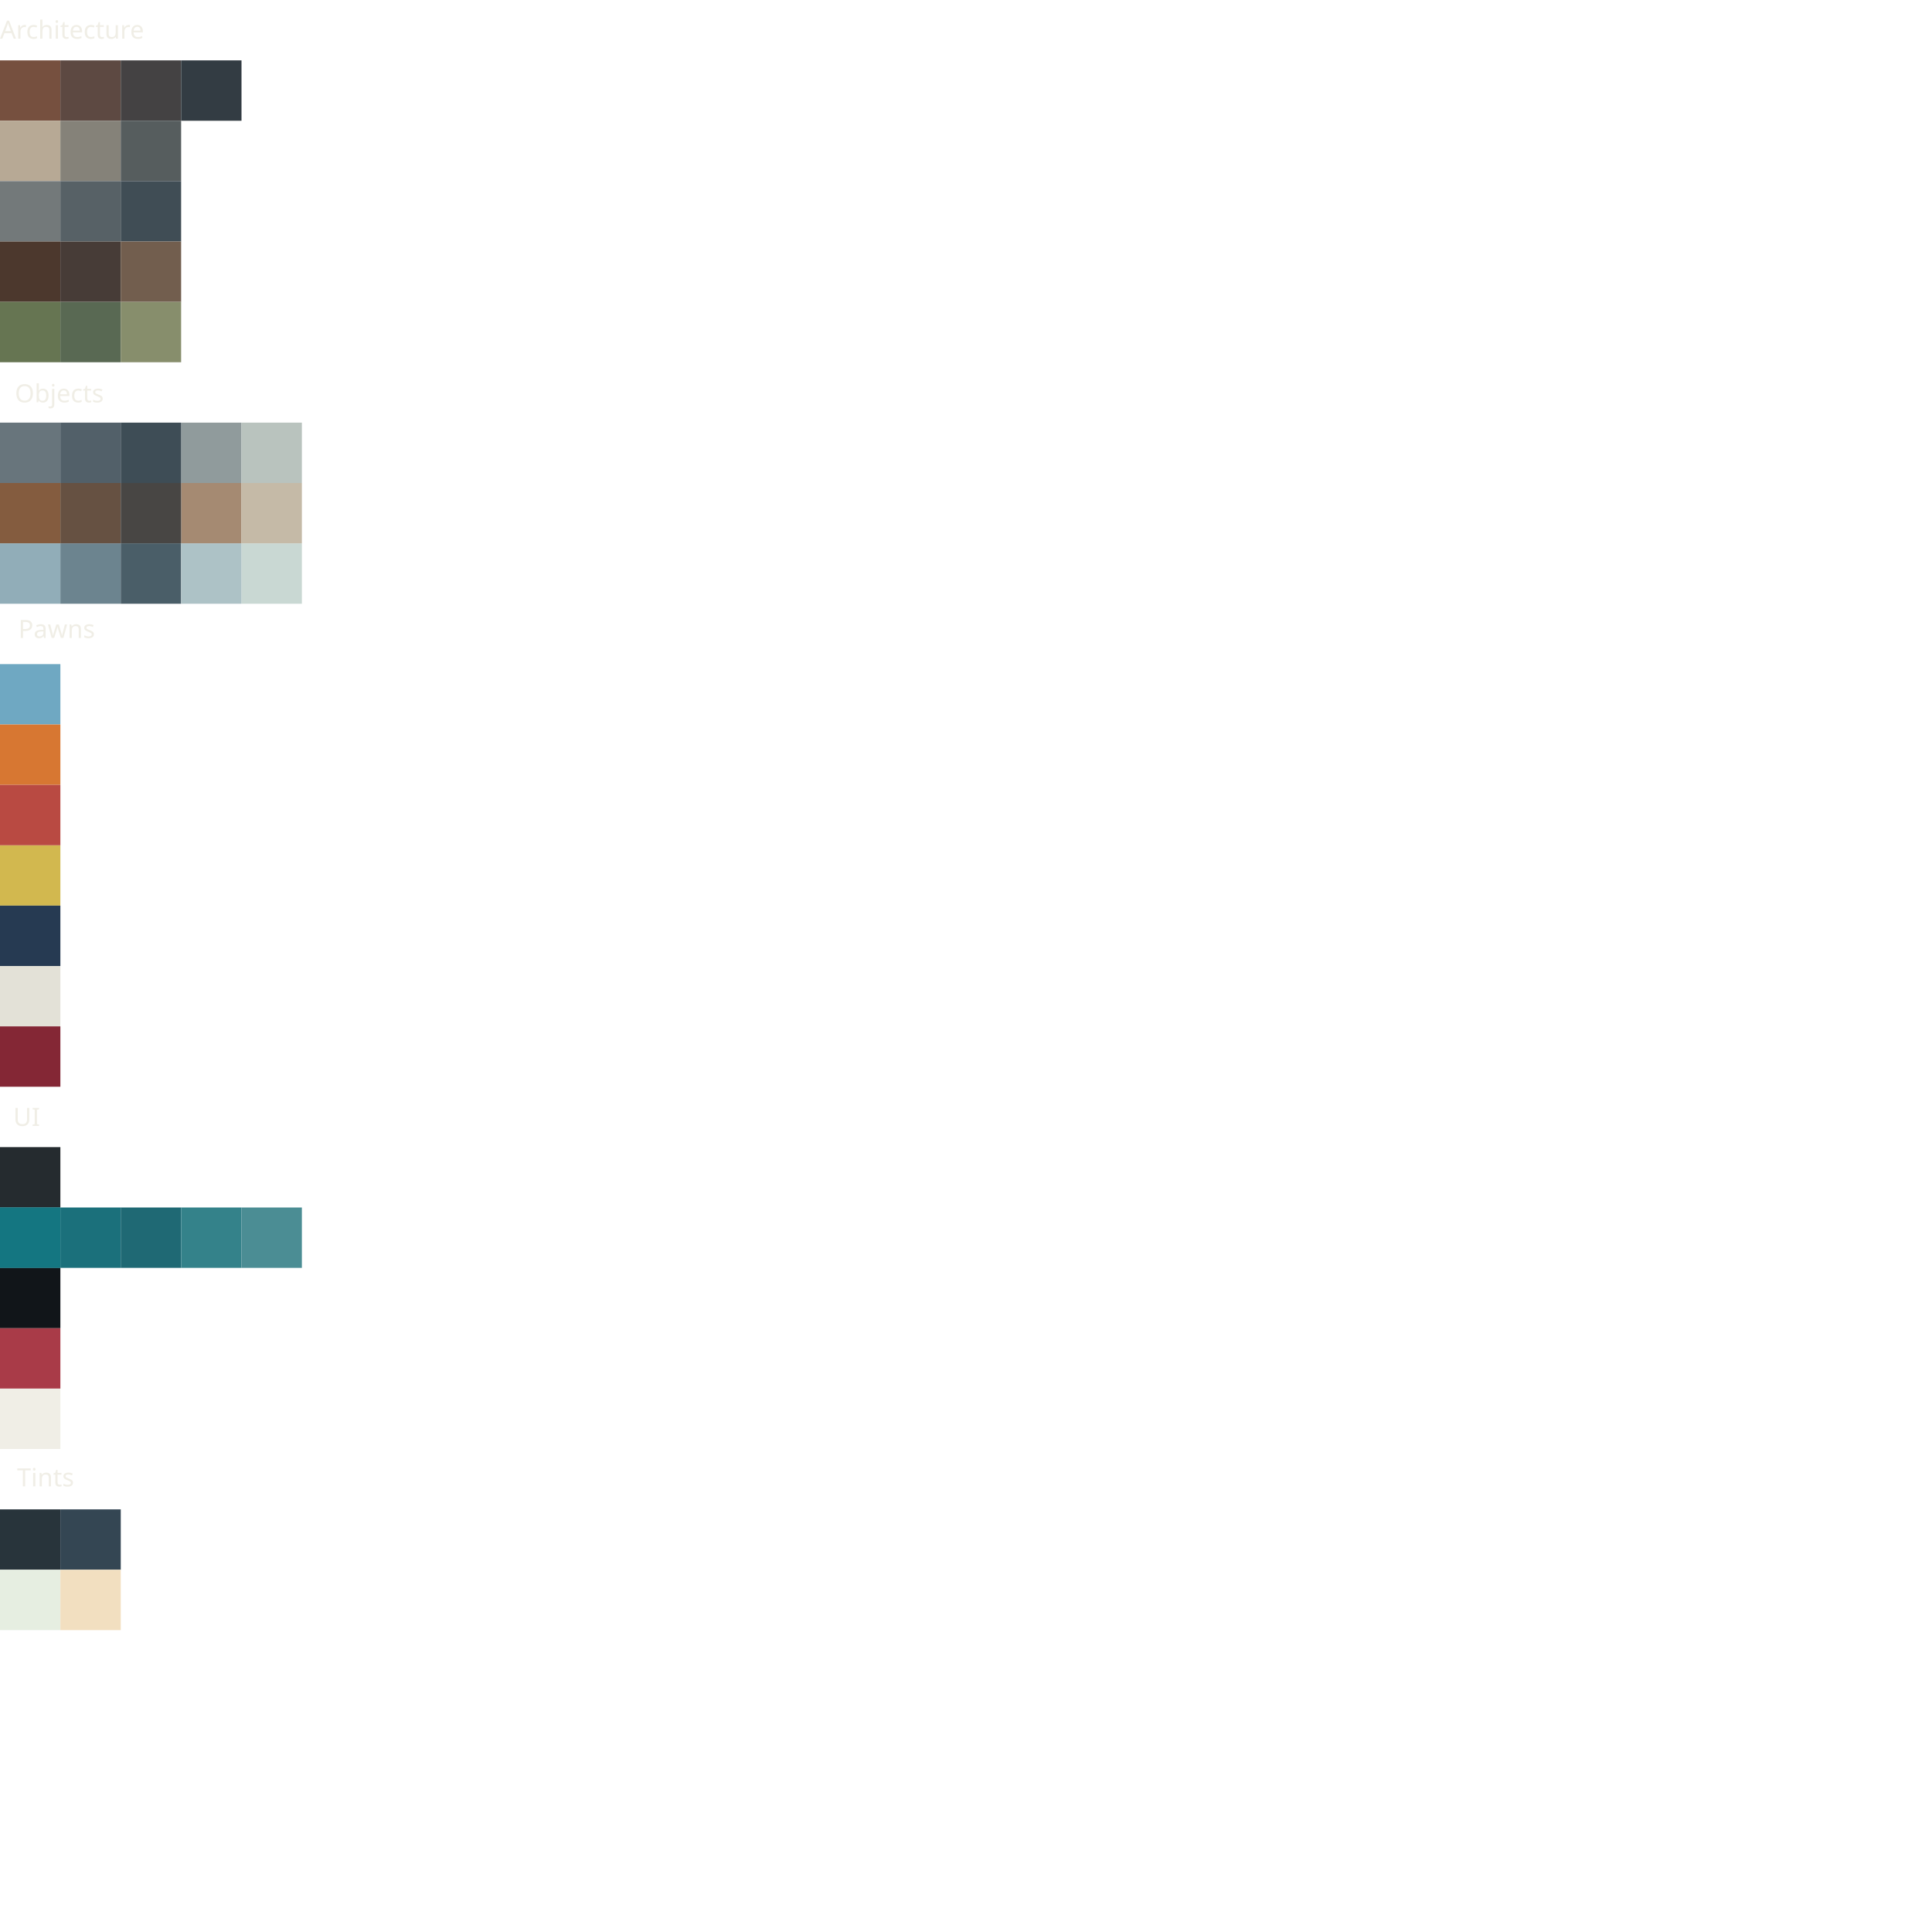
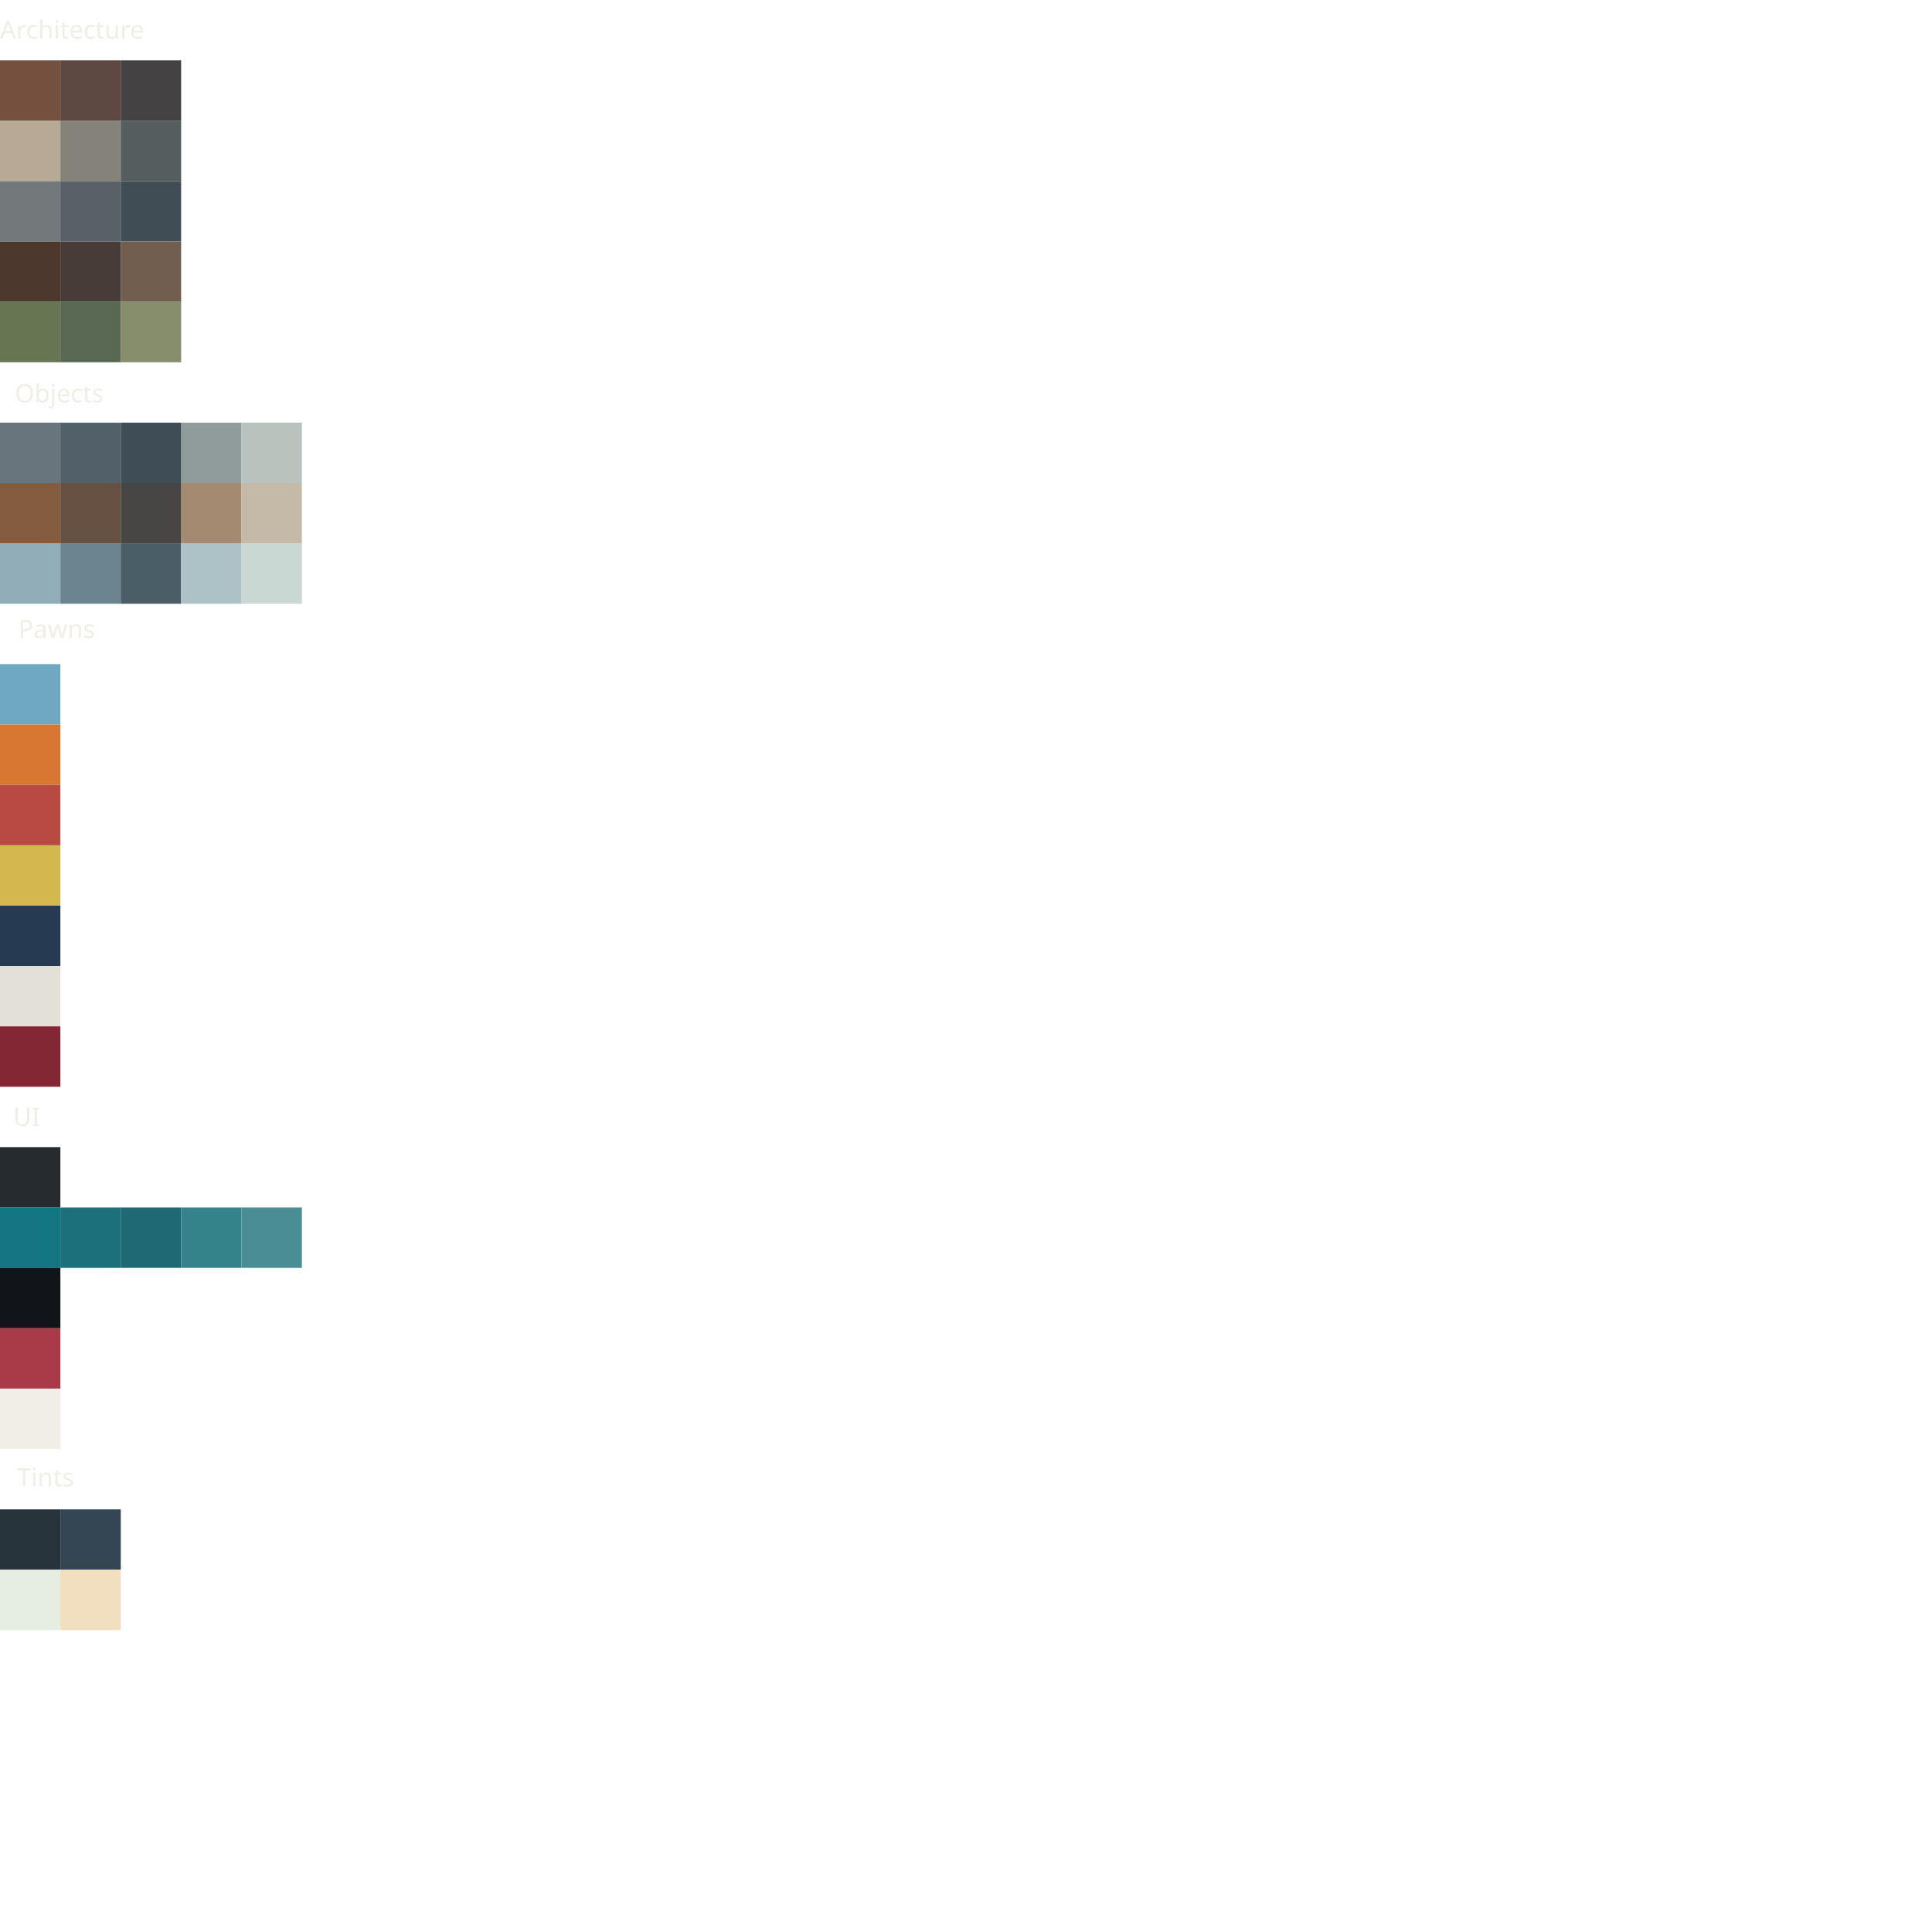
<svg xmlns="http://www.w3.org/2000/svg" width="1024" height="1024" viewBox="0 0 270.933 270.933" version="1.1" id="svg1">
  <defs id="defs1">
    <rect x="-16" y="512" width="100" height="52" id="rect5" />
    <rect x="0" y="0" width="96" height="32" id="rect4" />
    <rect x="0" y="0" width="64" height="32" id="rect3" />
    <rect x="0" y="0" width="96" height="32" id="rect2" />
    <rect x="0" y="0" width="96" height="32" id="rect4-7" />
    <rect x="0" y="0" width="96" height="32" id="rect4-7-3" />
    <rect x="0" y="0" width="96" height="32" id="rect4-7-3-7" />
    <rect x="0" y="0" width="96" height="32" id="rect4-7-3-7-2" />
  </defs>
  <g id="layer1">
    <rect style="fill:#76503f;fill-opacity:1;stroke-width:4.233;stroke-linejoin:round;paint-order:stroke fill markers" id="rect1" width="8.467" height="8.467" x="0" y="8.467" />
    <rect style="fill:#5d4942;fill-opacity:1;stroke-width:4.233;stroke-linejoin:round;paint-order:stroke fill markers" id="rect1-0" width="8.467" height="8.467" x="8.467" y="8.467" />
    <rect style="fill:#444243;fill-opacity:1;stroke-width:4.233;stroke-linejoin:round;paint-order:stroke fill markers" id="rect1-0-2" width="8.467" height="8.467" x="16.933" y="8.467" />
-     <rect style="fill:#333c43;fill-opacity:1;stroke-width:4.233;stroke-linejoin:round;paint-order:stroke fill markers" id="rect1-0-2-7" width="8.467" height="8.467" x="25.4" y="8.467" />
    <rect style="fill:#b7a995;fill-opacity:1;stroke-width:4.233;stroke-linejoin:round;paint-order:stroke fill markers" id="rect1-17" width="8.467" height="8.467" x="8.8817842e-16" y="16.933" />
    <rect style="fill:#858279;fill-opacity:1;stroke-width:4.233;stroke-linejoin:round;paint-order:stroke fill markers" id="rect1-17-0" width="8.467" height="8.467" x="8.467" y="16.933" />
    <rect style="fill:#565d5e;fill-opacity:1;stroke-width:4.233;stroke-linejoin:round;paint-order:stroke fill markers" id="rect1-17-0-8" width="8.467" height="8.467" x="16.933" y="16.933" />
    <rect style="fill:#73797a;fill-opacity:1;stroke-width:4.233;stroke-linejoin:round;paint-order:stroke fill markers" id="rect1-4" width="8.467" height="8.467" x="0" y="25.4" />
    <rect style="fill:#576166;fill-opacity:1;stroke-width:4.233;stroke-linejoin:round;paint-order:stroke fill markers" id="rect1-4-9" width="8.467" height="8.467" x="8.467" y="25.4" />
    <rect style="fill:#404d55;fill-opacity:1;stroke-width:4.233;stroke-linejoin:round;paint-order:stroke fill markers" id="rect1-4-9-7" width="8.467" height="8.467" x="16.933" y="25.4" />
    <rect style="fill:#4c382d;fill-opacity:1;stroke-width:4.233;stroke-linejoin:round;paint-order:stroke fill markers" id="rect1-4-5" width="8.467" height="8.467" x="-1.6687392e-13" y="33.867" />
    <rect style="fill:#473c37;fill-opacity:1;stroke-width:4.233;stroke-linejoin:round;paint-order:stroke fill markers" id="rect1-4-5-3" width="8.467" height="8.467" x="8.467" y="33.867" />
    <rect style="fill:#725e4e;fill-opacity:1;stroke-width:4.233;stroke-linejoin:round;paint-order:stroke fill markers" id="rect1-4-5-3-3" width="8.467" height="8.467" x="16.933" y="33.867" />
    <rect style="fill:#667552;fill-opacity:1;stroke-width:4.233;stroke-linejoin:round;paint-order:stroke fill markers" id="rect1-4-5-1" width="8.467" height="8.467" x="0" y="42.333" />
    <rect style="fill:#596953;fill-opacity:1;stroke-width:4.233;stroke-linejoin:round;paint-order:stroke fill markers" id="rect1-4-5-1-10" width="8.467" height="8.467" x="8.467" y="42.333" />
    <rect style="fill:#878e6c;fill-opacity:1;stroke-width:4.233;stroke-linejoin:round;paint-order:stroke fill markers" id="rect1-4-5-1-10-8" width="8.467" height="8.467" x="16.933" y="42.333" />
    <rect style="fill:#68757c;fill-opacity:1;stroke-width:4.233;stroke-linejoin:round;paint-order:stroke fill markers" id="rect1-4-5-1-1" width="8.467" height="8.467" x="0" y="59.267" />
    <rect style="fill:#526069;fill-opacity:1;stroke-width:4.233;stroke-linejoin:round;paint-order:stroke fill markers" id="rect1-4-5-1-1-6" width="8.467" height="8.467" x="8.467" y="59.267" />
    <rect style="fill:#665142;fill-opacity:1;stroke-width:4.233;stroke-linejoin:round;paint-order:stroke fill markers" id="rect1-4-5-1-1-6-2" width="8.467" height="8.467" x="8.467" y="67.733" />
    <rect style="fill:#a58a72;fill-opacity:1;stroke-width:4.233;stroke-linejoin:round;paint-order:stroke fill markers" id="rect1-4-5-1-1-6-2-8" width="8.467" height="8.467" x="25.4" y="67.733" />
    <rect style="fill:#909b9c;fill-opacity:1;stroke-width:4.233;stroke-linejoin:round;paint-order:stroke fill markers" id="rect1-4-5-1-1-6-9" width="8.467" height="8.467" x="25.4" y="59.267" />
    <rect style="fill:#6fa8c2;fill-opacity:1;stroke-width:4.233;stroke-linejoin:round;paint-order:stroke fill markers" id="rect1-4-5-1-1-27" width="8.467" height="8.467" x="-4.0678572e-13" y="93.133" />
    <rect style="fill:#d2b84f;fill-opacity:1;stroke-width:4.233;stroke-linejoin:round;paint-order:stroke fill markers" id="rect1-4-5-1-1-27-1" width="8.467" height="8.467" x="7.283063e-14" y="118.533" />
    <rect style="fill:#d77732;fill-opacity:1;stroke-width:4.233;stroke-linejoin:round;paint-order:stroke fill markers" id="rect1-4-5-1-1-27-1-1" width="8.467" height="8.467" x="-2.0397757e-13" y="101.6" />
    <rect style="fill:#b94a42;fill-opacity:1;stroke-width:4.233;stroke-linejoin:round;paint-order:stroke fill markers" id="rect1-4-5-1-1-27-1-1-4" width="8.467" height="8.467" x="-4.0767389e-13" y="110.067" />
    <rect style="fill:#263a52;fill-opacity:1;stroke-width:4.233;stroke-linejoin:round;paint-order:stroke fill markers" id="rect1-4-5-1-1-27-1-1-4-3" width="8.467" height="8.467" x="3.7033341e-14" y="127" />
    <rect style="fill:#e3e1d7;fill-opacity:1;stroke-width:4.233;stroke-linejoin:round;paint-order:stroke fill markers" id="rect1-4-5-1-1-27-1-1-4-3-5" width="8.467" height="8.467" x="0" y="135.467" />
    <rect style="fill:#842735;fill-opacity:1;stroke-width:4.233;stroke-linejoin:round;paint-order:stroke fill markers" id="rect1-4-5-1-1-27-1-1-4-3-5-3" width="8.467" height="8.467" x="4.4408921e-16" y="143.933" />
    <rect style="fill:#252b2f;fill-opacity:1;stroke-width:4.233;stroke-linejoin:round;paint-order:stroke fill markers" id="rect1-4-5-1-1-27-1-1-4-3-5-0" width="8.467" height="8.467" x="-4.0767389e-13" y="160.867" />
    <rect style="fill:#147681;fill-opacity:1;stroke-width:4.233;stroke-linejoin:round;paint-order:stroke fill markers" id="rect1-4-5-1-1-27-1-1-4-3-5-0-5" width="8.467" height="8.467" x="-4.0811798e-13" y="169.333" />
    <rect style="fill:#111519;fill-opacity:1;stroke-width:4.233;stroke-linejoin:round;paint-order:stroke fill markers" id="rect1-4-5-1-1-27-1-1-4-3-5-0-5-6" width="8.467" height="8.467" x="5.9604442e-08" y="177.8" />
    <rect style="fill:#a93b48;fill-opacity:1;stroke-width:4.233;stroke-linejoin:round;paint-order:stroke fill markers" id="rect1-4-5-1-1-27-1-1-4-3-5-0-5-6-3" width="8.467" height="8.467" x="2.0861565e-07" y="186.267" />
    <rect style="fill:#f0eee6;fill-opacity:1;stroke-width:4.233;stroke-linejoin:round;paint-order:stroke fill markers" id="rect1-4-5-1-1-27-1-1-4-3-5-0-5-6-3-1" width="8.467" height="8.467" x="-1.1920949e-07" y="194.733" />
    <rect style="fill:#28343b;fill-opacity:1;stroke-width:4.233;stroke-linejoin:round;paint-order:stroke fill markers" id="rect1-4-5-1-1-27-1-1-4-3-5-0-5-6-3-6" width="8.467" height="8.467" x="-4.0767389e-13" y="211.667" />
    <rect style="fill:#344653;fill-opacity:1;stroke-width:4.233;stroke-linejoin:round;paint-order:stroke fill markers" id="rect1-4-5-1-1-27-1-1-4-3-5-0-5-6-3-6-3" width="8.467" height="8.467" x="8.467" y="211.667" />
    <rect style="fill:#e6eee1;fill-opacity:1;stroke-width:4.233;stroke-linejoin:round;paint-order:stroke fill markers" id="rect1-4-5-1-1-27-1-1-4-3-5-0-5-6-3-6-9" width="8.467" height="8.467" x="-2.0383695e-13" y="220.133" />
    <rect style="fill:#f2dfc0;fill-opacity:1;stroke-width:4.233;stroke-linejoin:round;paint-order:stroke fill markers" id="rect1-4-5-1-1-27-1-1-4-3-5-0-5-6-3-6-9-9" width="8.467" height="8.467" x="8.467" y="220.133" />
    <rect style="fill:#845c3f;fill-opacity:1;stroke-width:4.233;stroke-linejoin:round;paint-order:stroke fill markers" id="rect1-4-5-1-1-2" width="8.467" height="8.467" x="0" y="67.733" />
    <rect style="fill:#91adb8;fill-opacity:1;stroke-width:4.233;stroke-linejoin:round;paint-order:stroke fill markers" id="rect1-4-5-1-1-2-7" width="8.467" height="8.467" x="8.8817842e-16" y="76.2" />
    <rect style="fill:#6c848f;fill-opacity:1;stroke-width:4.233;stroke-linejoin:round;paint-order:stroke fill markers" id="rect1-4-5-1-1-2-7-1" width="8.467" height="8.467" x="8.467" y="76.2" />
    <rect style="fill:#3e4d56;fill-opacity:1;stroke-width:4.233;stroke-linejoin:round;paint-order:stroke fill markers" id="rect1-4-5-1-1-6-3" width="8.467" height="8.467" x="16.933" y="59.267" />
    <rect style="fill:#484644;fill-opacity:1;stroke-width:4.233;stroke-linejoin:round;paint-order:stroke fill markers" id="rect1-4-5-1-1-6-2-9" width="8.467" height="8.467" x="16.933" y="67.733" />
    <rect style="fill:#4a5e68;fill-opacity:1;stroke-width:4.233;stroke-linejoin:round;paint-order:stroke fill markers" id="rect1-4-5-1-1-2-7-1-2" width="8.467" height="8.467" x="16.933" y="76.2" />
    <rect style="fill:#b9c3be;fill-opacity:1;stroke-width:4.233;stroke-linejoin:round;paint-order:stroke fill markers" id="rect1-4-5-1-1-6-3-2" width="8.467" height="8.467" x="33.867" y="59.267" />
    <rect style="fill:#c5baa7;fill-opacity:1;stroke-width:4.233;stroke-linejoin:round;paint-order:stroke fill markers" id="rect1-4-5-1-1-6-2-9-1" width="8.467" height="8.467" x="33.867" y="67.733" />
    <rect style="fill:#c9d8d3;fill-opacity:1;stroke-width:4.233;stroke-linejoin:round;paint-order:stroke fill markers" id="rect1-4-5-1-1-2-7-1-2-1" width="8.467" height="8.467" x="33.867" y="76.2" />
    <rect style="fill:#adc2c6;fill-opacity:1;stroke-width:4.233;stroke-linejoin:round;paint-order:stroke fill markers" id="rect1-4-5-1-1-2-7-1-8" width="8.467" height="8.467" x="25.4" y="76.2" />
    <text xml:space="preserve" transform="scale(0.2645833)" id="text3" style="font-style:normal;font-variant:normal;font-weight:normal;font-stretch:normal;font-size:13.333px;line-height:2.5;font-family:Tahoma;-inkscape-font-specification:Tahoma;text-align:start;letter-spacing:0px;word-spacing:0px;writing-mode:lr-tb;direction:ltr;white-space:pre;shape-inside:url(#rect4);display:inline;fill:#f0eee6;fill-opacity:1;stroke:none;stroke-width:1.002;stroke-dasharray:none;stroke-opacity:1" x="2.1327287e-07" y="0">
-       <tspan x="0" y="20.498" id="tspan1">Architecture</tspan>
+       <tspan x="0" y="20.498" id="tspan6">Architecture</tspan>
    </text>
    <text xml:space="preserve" transform="matrix(0.2645833,0,0,0.2645833,2.079488,50.99802)" id="text3-2" style="font-style:normal;font-variant:normal;font-weight:normal;font-stretch:normal;font-size:13.333px;line-height:2.5;font-family:Tahoma;-inkscape-font-specification:Tahoma;text-align:start;letter-spacing:0px;word-spacing:0px;writing-mode:lr-tb;direction:ltr;white-space:pre;shape-inside:url(#rect4-7);display:inline;fill:#f0eee6;fill-opacity:1;stroke:none;stroke-width:1.002;stroke-dasharray:none;stroke-opacity:1" x="2.1327287e-07" y="0">
-       <tspan x="0" y="20.498" id="tspan2">Objects
+       <tspan x="0" y="20.498" id="tspan7">Objects
</tspan>
    </text>
    <text xml:space="preserve" transform="matrix(0.2645833,0,0,0.2645833,2.5704,84.04026)" id="text3-2-8" style="font-style:normal;font-variant:normal;font-weight:normal;font-stretch:normal;font-size:13.333px;line-height:2.5;font-family:Tahoma;-inkscape-font-specification:Tahoma;text-align:start;letter-spacing:0px;word-spacing:0px;writing-mode:lr-tb;direction:ltr;white-space:pre;shape-inside:url(#rect4-7-3);display:inline;fill:#f0eee6;fill-opacity:1;stroke:none;stroke-width:1.002;stroke-dasharray:none;stroke-opacity:1" x="2.1327287e-07" y="0">
-       <tspan x="0" y="20.498" id="tspan3">Pawns</tspan>
+       <tspan x="0" y="20.498" id="tspan8">Pawns</tspan>
    </text>
    <text xml:space="preserve" transform="matrix(0.2645833,0,0,0.2645833,1.85073,152.4657)" id="text3-2-8-6" style="font-style:normal;font-variant:normal;font-weight:normal;font-stretch:normal;font-size:13.333px;line-height:2.5;font-family:Tahoma;-inkscape-font-specification:Tahoma;text-align:start;letter-spacing:0px;word-spacing:0px;writing-mode:lr-tb;direction:ltr;white-space:pre;shape-inside:url(#rect4-7-3-7);display:inline;fill:#f0eee6;fill-opacity:1;stroke:none;stroke-width:1.002;stroke-dasharray:none;stroke-opacity:1" x="2.1327287e-07" y="0">
-       <tspan x="0" y="20.498" id="tspan4">UI</tspan>
+       <tspan x="0" y="20.498" id="tspan9">UI</tspan>
    </text>
    <text xml:space="preserve" transform="matrix(0.2645833,0,0,0.2645833,2.384183,203.0149)" id="text3-2-8-6-7" style="font-style:normal;font-variant:normal;font-weight:normal;font-stretch:normal;font-size:13.333px;line-height:2.5;font-family:Tahoma;-inkscape-font-specification:Tahoma;text-align:start;letter-spacing:0px;word-spacing:0px;writing-mode:lr-tb;direction:ltr;white-space:pre;shape-inside:url(#rect4-7-3-7-2);display:inline;fill:#f0eee6;fill-opacity:1;stroke:none;stroke-width:1.002;stroke-dasharray:none;stroke-opacity:1" x="2.1327287e-07" y="0">
-       <tspan x="0" y="20.498" id="tspan5">Tints</tspan>
+       <tspan x="0" y="20.498" id="tspan10">Tints</tspan>
    </text>
    <rect style="fill:#147681;fill-opacity:1;stroke-width:4.233;stroke-linejoin:round;paint-order:stroke fill markers" id="rect6" width="8.467" height="8.467" x="-4.0811798e-13" y="169.333" />
    <rect style="fill:#1b707b;fill-opacity:1;stroke-width:4.233;stroke-linejoin:round;paint-order:stroke fill markers" id="rect6-9" width="8.467" height="8.467" x="8.467" y="169.333" />
    <rect style="fill:#1f6974;fill-opacity:1;stroke-width:4.233;stroke-linejoin:round;paint-order:stroke fill markers" id="rect6-9-3" width="8.467" height="8.467" x="16.933" y="169.333" />
    <rect style="fill:#34828a;fill-opacity:1;stroke-width:4.233;stroke-linejoin:round;paint-order:stroke fill markers" id="rect6-9-9" width="8.467" height="8.467" x="25.4" y="169.333" />
    <rect style="fill:#4b8d94;fill-opacity:1;stroke-width:4.233;stroke-linejoin:round;paint-order:stroke fill markers" id="rect6-9-3-5" width="8.467" height="8.467" x="33.867" y="169.333" />
  </g>
</svg>
